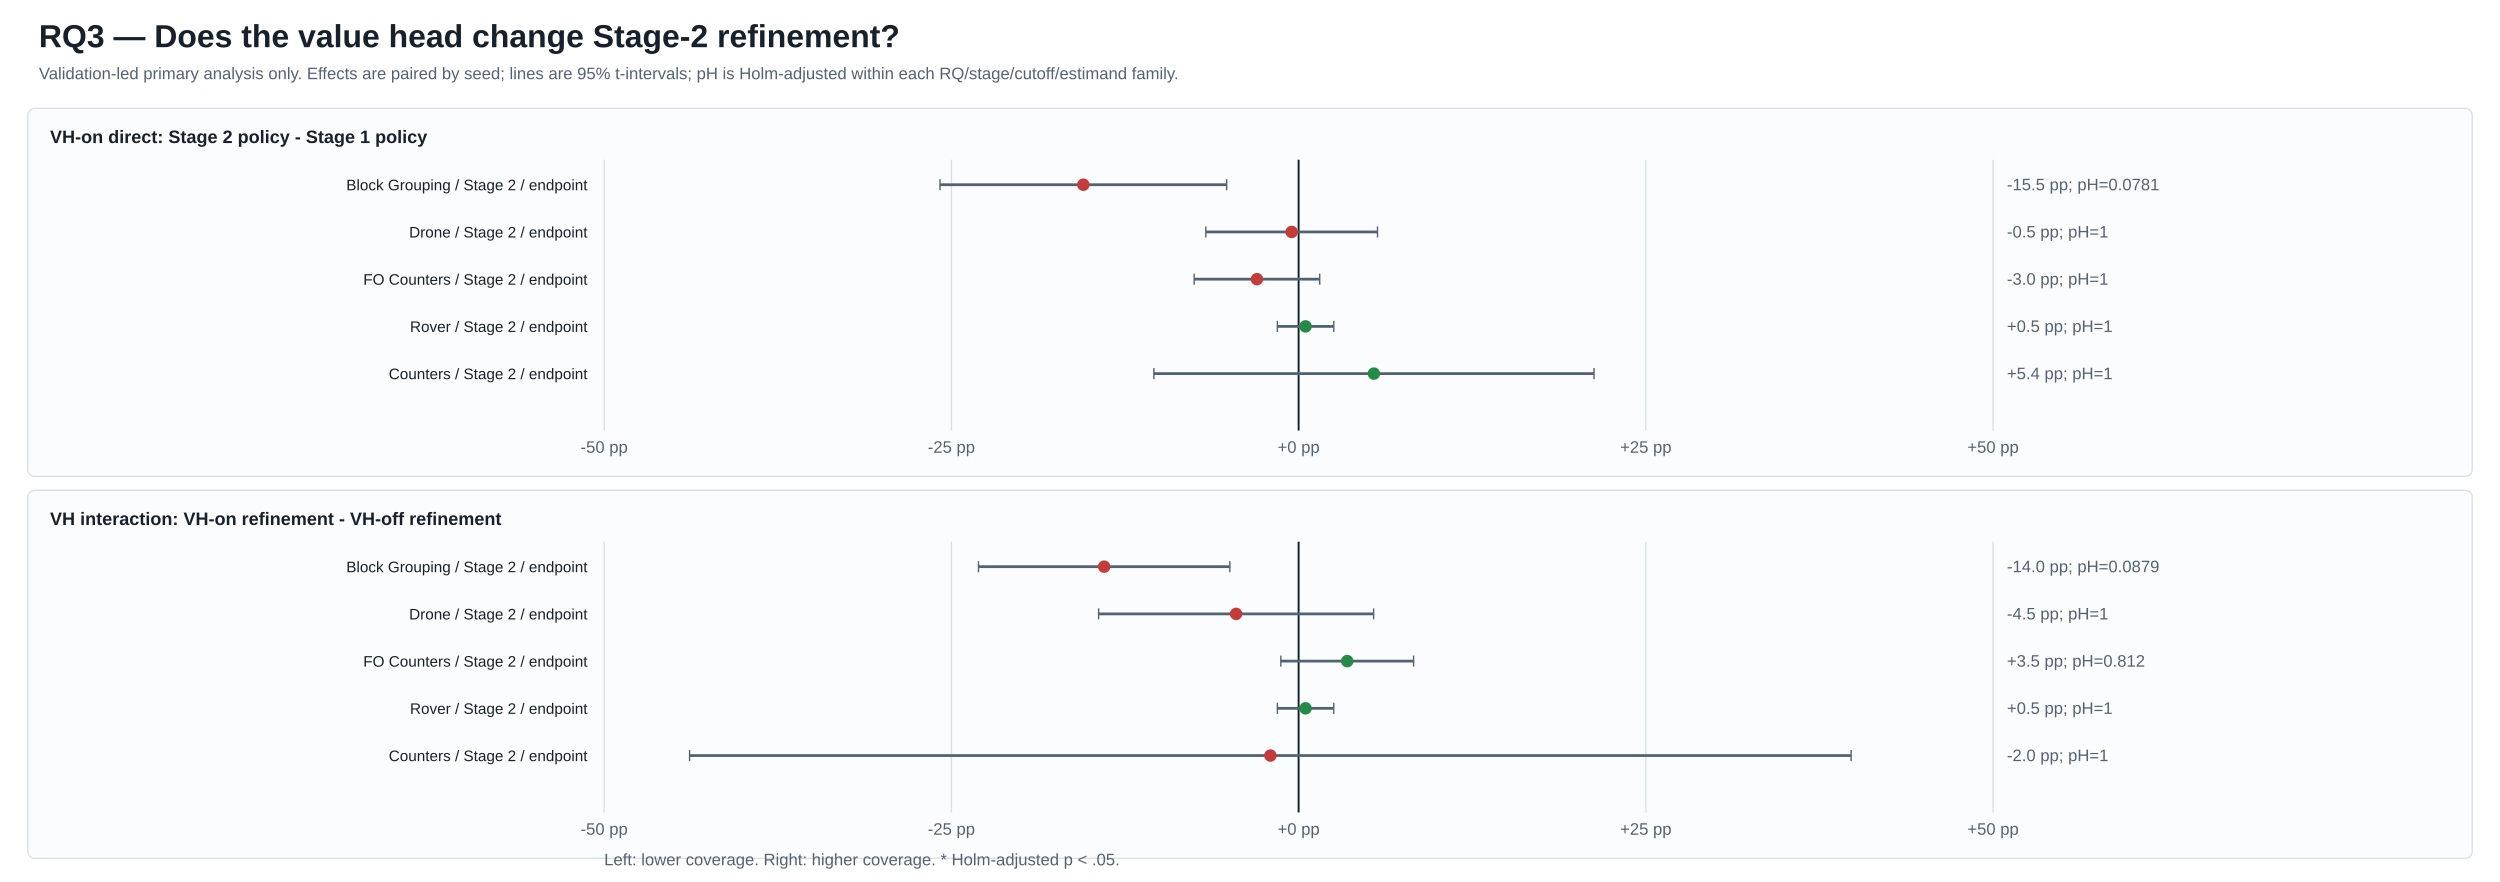
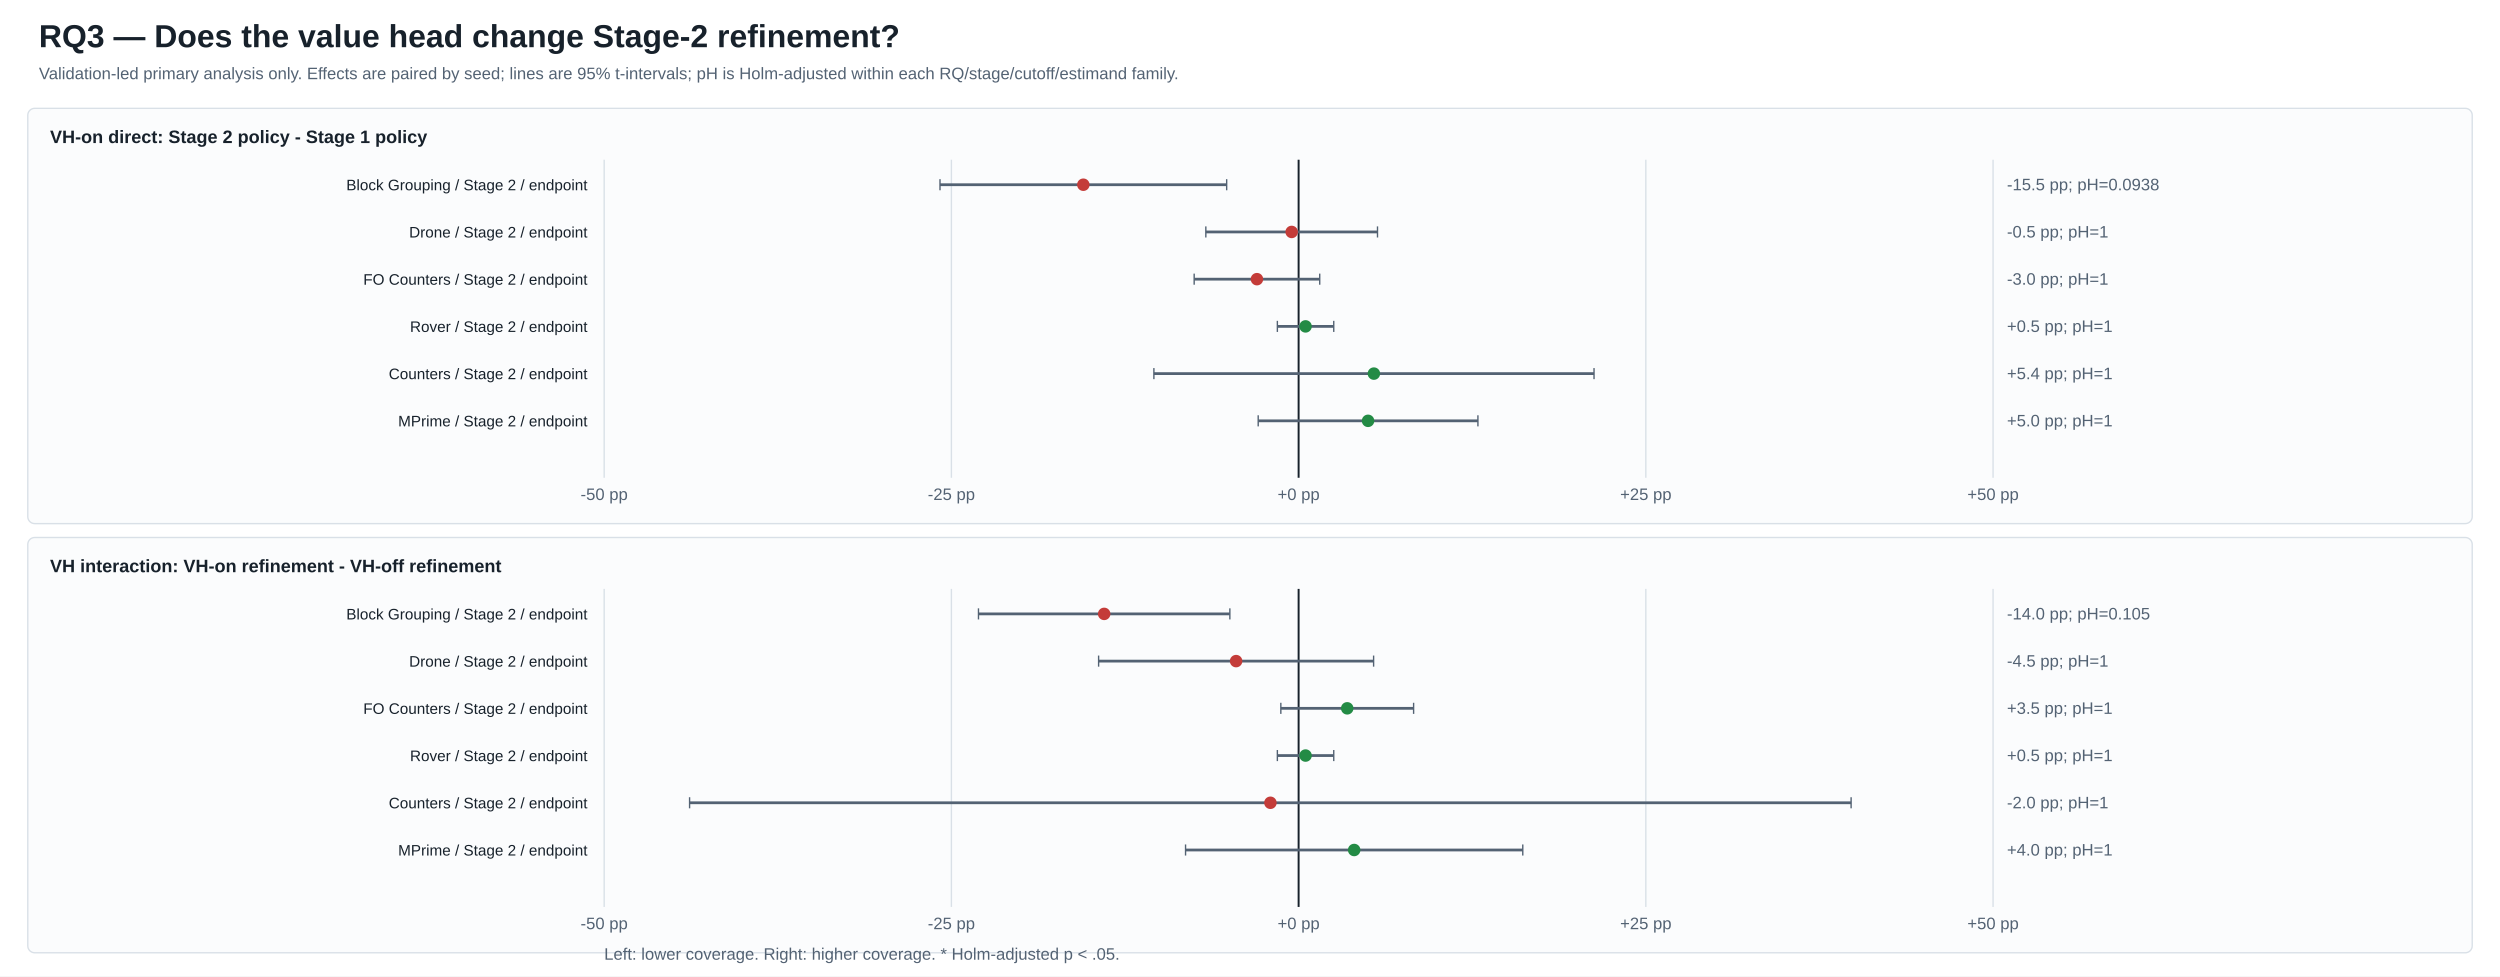
- <svg xmlns="http://www.w3.org/2000/svg" width="1800" height="635" viewBox="0 0 1800 635">
+ <svg xmlns="http://www.w3.org/2000/svg" width="1800" height="703" viewBox="0 0 1800 703">
  <rect width="100%" height="100%" fill="white" />
  <style>text{font-family:Segoe UI,Arial,sans-serif;fill:#17212b}.title{font-size:23px;font-weight:700}.sub{font-size:12px;fill:#536273}.label{font-size:11px}.head{font-size:13px;font-weight:700}</style>
  <text x="28" y="34" class="title">RQ3 — Does the value head change Stage-2 refinement?</text>
  <text x="28" y="57" class="sub">Validation-led primary analysis only. Effects are paired by seed; lines are 95% t-intervals; pH is Holm-adjusted within each RQ/stage/cutoff/estimand family.</text>
-   <rect x="20" y="78" width="1760" height="265" rx="5" fill="#fbfcfd" stroke="#d9e0e7" />
+   <rect x="20" y="78" width="1760" height="299" rx="5" fill="#fbfcfd" stroke="#d9e0e7" />
  <text x="36" y="103" class="head">VH-on direct: Stage 2 policy - Stage 1 policy</text>
-   <line x1="435.0" y1="115" x2="435.0" y2="310" stroke="#d9e0e7" stroke-width="1" />
-   <text x="435.0" y="326" text-anchor="middle" class="sub">-50 pp</text>
-   <line x1="685.0" y1="115" x2="685.0" y2="310" stroke="#d9e0e7" stroke-width="1" />
-   <text x="685.0" y="326" text-anchor="middle" class="sub">-25 pp</text>
-   <line x1="935.0" y1="115" x2="935.0" y2="310" stroke="#17212b" stroke-width="1.4" />
-   <text x="935.0" y="326" text-anchor="middle" class="sub">+0 pp</text>
-   <line x1="1185.0" y1="115" x2="1185.0" y2="310" stroke="#d9e0e7" stroke-width="1" />
-   <text x="1185.0" y="326" text-anchor="middle" class="sub">+25 pp</text>
-   <line x1="1435.0" y1="115" x2="1435.0" y2="310" stroke="#d9e0e7" stroke-width="1" />
-   <text x="1435.0" y="326" text-anchor="middle" class="sub">+50 pp</text>
+   <line x1="435.0" y1="115" x2="435.0" y2="344" stroke="#d9e0e7" stroke-width="1" />
+   <text x="435.0" y="360" text-anchor="middle" class="sub">-50 pp</text>
+   <line x1="685.0" y1="115" x2="685.0" y2="344" stroke="#d9e0e7" stroke-width="1" />
+   <text x="685.0" y="360" text-anchor="middle" class="sub">-25 pp</text>
+   <line x1="935.0" y1="115" x2="935.0" y2="344" stroke="#17212b" stroke-width="1.4" />
+   <text x="935.0" y="360" text-anchor="middle" class="sub">+0 pp</text>
+   <line x1="1185.0" y1="115" x2="1185.0" y2="344" stroke="#d9e0e7" stroke-width="1" />
+   <text x="1185.0" y="360" text-anchor="middle" class="sub">+25 pp</text>
+   <line x1="1435.0" y1="115" x2="1435.0" y2="344" stroke="#d9e0e7" stroke-width="1" />
+   <text x="1435.0" y="360" text-anchor="middle" class="sub">+50 pp</text>
  <text x="423" y="137" text-anchor="end" class="label">Block Grouping / Stage 2 / endpoint</text>
  <line x1="676.8" y1="133" x2="883.2" y2="133" stroke="#536273" stroke-width="2" />
  <line x1="676.8" y1="129" x2="676.8" y2="137" stroke="#536273" />
  <line x1="883.2" y1="129" x2="883.2" y2="137" stroke="#536273" />
  <circle cx="780.0" cy="133" r="4.5" fill="#c43c39" />
-   <text x="1445" y="137" class="sub">-15.5 pp; pH=0.0781</text>
+   <text x="1445" y="137" class="sub">-15.5 pp; pH=0.0938</text>
  <text x="423" y="171" text-anchor="end" class="label">Drone / Stage 2 / endpoint</text>
  <line x1="868.2" y1="167" x2="991.8" y2="167" stroke="#536273" stroke-width="2" />
  <line x1="868.2" y1="163" x2="868.2" y2="171" stroke="#536273" />
  <line x1="991.8" y1="163" x2="991.8" y2="171" stroke="#536273" />
  <circle cx="930.0" cy="167" r="4.5" fill="#c43c39" />
  <text x="1445" y="171" class="sub">-0.5 pp; pH=1</text>
  <text x="423" y="205" text-anchor="end" class="label">FO Counters / Stage 2 / endpoint</text>
  <line x1="859.8" y1="201" x2="950.2" y2="201" stroke="#536273" stroke-width="2" />
  <line x1="859.8" y1="197" x2="859.8" y2="205" stroke="#536273" />
  <line x1="950.2" y1="197" x2="950.2" y2="205" stroke="#536273" />
  <circle cx="905.0" cy="201" r="4.5" fill="#c43c39" />
  <text x="1445" y="205" class="sub">-3.0 pp; pH=1</text>
  <text x="423" y="239" text-anchor="end" class="label">Rover / Stage 2 / endpoint</text>
  <line x1="919.7" y1="235" x2="960.3" y2="235" stroke="#536273" stroke-width="2" />
  <line x1="919.7" y1="231" x2="919.7" y2="239" stroke="#536273" />
  <line x1="960.3" y1="231" x2="960.3" y2="239" stroke="#536273" />
  <circle cx="940.0" cy="235" r="4.5" fill="#238b45" />
  <text x="1445" y="239" class="sub">+0.5 pp; pH=1</text>
  <text x="423" y="273" text-anchor="end" class="label">Counters / Stage 2 / endpoint</text>
  <line x1="830.8" y1="269" x2="1147.7" y2="269" stroke="#536273" stroke-width="2" />
  <line x1="830.8" y1="265" x2="830.8" y2="273" stroke="#536273" />
  <line x1="1147.7" y1="265" x2="1147.7" y2="273" stroke="#536273" />
  <circle cx="989.2" cy="269" r="4.5" fill="#238b45" />
  <text x="1445" y="273" class="sub">+5.4 pp; pH=1</text>
-   <rect x="20" y="353" width="1760" height="265" rx="5" fill="#fbfcfd" stroke="#d9e0e7" />
-   <text x="36" y="378" class="head">VH interaction: VH-on refinement - VH-off refinement</text>
-   <line x1="435.0" y1="390" x2="435.0" y2="585" stroke="#d9e0e7" stroke-width="1" />
-   <text x="435.0" y="601" text-anchor="middle" class="sub">-50 pp</text>
-   <line x1="685.0" y1="390" x2="685.0" y2="585" stroke="#d9e0e7" stroke-width="1" />
-   <text x="685.0" y="601" text-anchor="middle" class="sub">-25 pp</text>
-   <line x1="935.0" y1="390" x2="935.0" y2="585" stroke="#17212b" stroke-width="1.4" />
-   <text x="935.0" y="601" text-anchor="middle" class="sub">+0 pp</text>
-   <line x1="1185.0" y1="390" x2="1185.0" y2="585" stroke="#d9e0e7" stroke-width="1" />
-   <text x="1185.0" y="601" text-anchor="middle" class="sub">+25 pp</text>
-   <line x1="1435.0" y1="390" x2="1435.0" y2="585" stroke="#d9e0e7" stroke-width="1" />
-   <text x="1435.0" y="601" text-anchor="middle" class="sub">+50 pp</text>
-   <text x="423" y="412" text-anchor="end" class="label">Block Grouping / Stage 2 / endpoint</text>
-   <line x1="704.5" y1="408" x2="885.5" y2="408" stroke="#536273" stroke-width="2" />
-   <line x1="704.5" y1="404" x2="704.5" y2="412" stroke="#536273" />
-   <line x1="885.5" y1="404" x2="885.5" y2="412" stroke="#536273" />
-   <circle cx="795.0" cy="408" r="4.5" fill="#c43c39" />
-   <text x="1445" y="412" class="sub">-14.0 pp; pH=0.0879</text>
-   <text x="423" y="446" text-anchor="end" class="label">Drone / Stage 2 / endpoint</text>
-   <line x1="791.0" y1="442" x2="989.0" y2="442" stroke="#536273" stroke-width="2" />
-   <line x1="791.0" y1="438" x2="791.0" y2="446" stroke="#536273" />
-   <line x1="989.0" y1="438" x2="989.0" y2="446" stroke="#536273" />
-   <circle cx="890.0" cy="442" r="4.5" fill="#c43c39" />
-   <text x="1445" y="446" class="sub">-4.5 pp; pH=1</text>
-   <text x="423" y="480" text-anchor="end" class="label">FO Counters / Stage 2 / endpoint</text>
-   <line x1="922.2" y1="476" x2="1017.8" y2="476" stroke="#536273" stroke-width="2" />
-   <line x1="922.2" y1="472" x2="922.2" y2="480" stroke="#536273" />
-   <line x1="1017.8" y1="472" x2="1017.8" y2="480" stroke="#536273" />
-   <circle cx="970.0" cy="476" r="4.5" fill="#238b45" />
-   <text x="1445" y="480" class="sub">+3.5 pp; pH=0.812</text>
-   <text x="423" y="514" text-anchor="end" class="label">Rover / Stage 2 / endpoint</text>
-   <line x1="919.7" y1="510" x2="960.3" y2="510" stroke="#536273" stroke-width="2" />
-   <line x1="919.7" y1="506" x2="919.7" y2="514" stroke="#536273" />
-   <line x1="960.3" y1="506" x2="960.3" y2="514" stroke="#536273" />
-   <circle cx="940.0" cy="510" r="4.5" fill="#238b45" />
-   <text x="1445" y="514" class="sub">+0.5 pp; pH=1</text>
-   <text x="423" y="548" text-anchor="end" class="label">Counters / Stage 2 / endpoint</text>
-   <line x1="496.5" y1="544" x2="1332.8" y2="544" stroke="#536273" stroke-width="2" />
-   <line x1="496.5" y1="540" x2="496.5" y2="548" stroke="#536273" />
-   <line x1="1332.8" y1="540" x2="1332.8" y2="548" stroke="#536273" />
-   <circle cx="914.7" cy="544" r="4.5" fill="#c43c39" />
-   <text x="1445" y="548" class="sub">-2.0 pp; pH=1</text>
-   <text x="435" y="623" class="sub">Left: lower coverage. Right: higher coverage. * Holm-adjusted p &lt; .05.</text>
+   <text x="423" y="307" text-anchor="end" class="label">MPrime / Stage 2 / endpoint</text>
+   <line x1="905.9" y1="303" x2="1064.1" y2="303" stroke="#536273" stroke-width="2" />
+   <line x1="905.9" y1="299" x2="905.9" y2="307" stroke="#536273" />
+   <line x1="1064.1" y1="299" x2="1064.1" y2="307" stroke="#536273" />
+   <circle cx="985.0" cy="303" r="4.5" fill="#238b45" />
+   <text x="1445" y="307" class="sub">+5.0 pp; pH=1</text>
+   <rect x="20" y="387" width="1760" height="299" rx="5" fill="#fbfcfd" stroke="#d9e0e7" />
+   <text x="36" y="412" class="head">VH interaction: VH-on refinement - VH-off refinement</text>
+   <line x1="435.0" y1="424" x2="435.0" y2="653" stroke="#d9e0e7" stroke-width="1" />
+   <text x="435.0" y="669" text-anchor="middle" class="sub">-50 pp</text>
+   <line x1="685.0" y1="424" x2="685.0" y2="653" stroke="#d9e0e7" stroke-width="1" />
+   <text x="685.0" y="669" text-anchor="middle" class="sub">-25 pp</text>
+   <line x1="935.0" y1="424" x2="935.0" y2="653" stroke="#17212b" stroke-width="1.4" />
+   <text x="935.0" y="669" text-anchor="middle" class="sub">+0 pp</text>
+   <line x1="1185.0" y1="424" x2="1185.0" y2="653" stroke="#d9e0e7" stroke-width="1" />
+   <text x="1185.0" y="669" text-anchor="middle" class="sub">+25 pp</text>
+   <line x1="1435.0" y1="424" x2="1435.0" y2="653" stroke="#d9e0e7" stroke-width="1" />
+   <text x="1435.0" y="669" text-anchor="middle" class="sub">+50 pp</text>
+   <text x="423" y="446" text-anchor="end" class="label">Block Grouping / Stage 2 / endpoint</text>
+   <line x1="704.5" y1="442" x2="885.5" y2="442" stroke="#536273" stroke-width="2" />
+   <line x1="704.5" y1="438" x2="704.5" y2="446" stroke="#536273" />
+   <line x1="885.5" y1="438" x2="885.5" y2="446" stroke="#536273" />
+   <circle cx="795.0" cy="442" r="4.5" fill="#c43c39" />
+   <text x="1445" y="446" class="sub">-14.0 pp; pH=0.105</text>
+   <text x="423" y="480" text-anchor="end" class="label">Drone / Stage 2 / endpoint</text>
+   <line x1="791.0" y1="476" x2="989.0" y2="476" stroke="#536273" stroke-width="2" />
+   <line x1="791.0" y1="472" x2="791.0" y2="480" stroke="#536273" />
+   <line x1="989.0" y1="472" x2="989.0" y2="480" stroke="#536273" />
+   <circle cx="890.0" cy="476" r="4.5" fill="#c43c39" />
+   <text x="1445" y="480" class="sub">-4.5 pp; pH=1</text>
+   <text x="423" y="514" text-anchor="end" class="label">FO Counters / Stage 2 / endpoint</text>
+   <line x1="922.2" y1="510" x2="1017.8" y2="510" stroke="#536273" stroke-width="2" />
+   <line x1="922.2" y1="506" x2="922.2" y2="514" stroke="#536273" />
+   <line x1="1017.8" y1="506" x2="1017.8" y2="514" stroke="#536273" />
+   <circle cx="970.0" cy="510" r="4.5" fill="#238b45" />
+   <text x="1445" y="514" class="sub">+3.5 pp; pH=1</text>
+   <text x="423" y="548" text-anchor="end" class="label">Rover / Stage 2 / endpoint</text>
+   <line x1="919.7" y1="544" x2="960.3" y2="544" stroke="#536273" stroke-width="2" />
+   <line x1="919.7" y1="540" x2="919.7" y2="548" stroke="#536273" />
+   <line x1="960.3" y1="540" x2="960.3" y2="548" stroke="#536273" />
+   <circle cx="940.0" cy="544" r="4.5" fill="#238b45" />
+   <text x="1445" y="548" class="sub">+0.5 pp; pH=1</text>
+   <text x="423" y="582" text-anchor="end" class="label">Counters / Stage 2 / endpoint</text>
+   <line x1="496.5" y1="578" x2="1332.8" y2="578" stroke="#536273" stroke-width="2" />
+   <line x1="496.5" y1="574" x2="496.5" y2="582" stroke="#536273" />
+   <line x1="1332.8" y1="574" x2="1332.8" y2="582" stroke="#536273" />
+   <circle cx="914.7" cy="578" r="4.5" fill="#c43c39" />
+   <text x="1445" y="582" class="sub">-2.0 pp; pH=1</text>
+   <text x="423" y="616" text-anchor="end" class="label">MPrime / Stage 2 / endpoint</text>
+   <line x1="853.6" y1="612" x2="1096.4" y2="612" stroke="#536273" stroke-width="2" />
+   <line x1="853.6" y1="608" x2="853.6" y2="616" stroke="#536273" />
+   <line x1="1096.4" y1="608" x2="1096.4" y2="616" stroke="#536273" />
+   <circle cx="975.0" cy="612" r="4.5" fill="#238b45" />
+   <text x="1445" y="616" class="sub">+4.0 pp; pH=1</text>
+   <text x="435" y="691" class="sub">Left: lower coverage. Right: higher coverage. * Holm-adjusted p &lt; .05.</text>
</svg>
